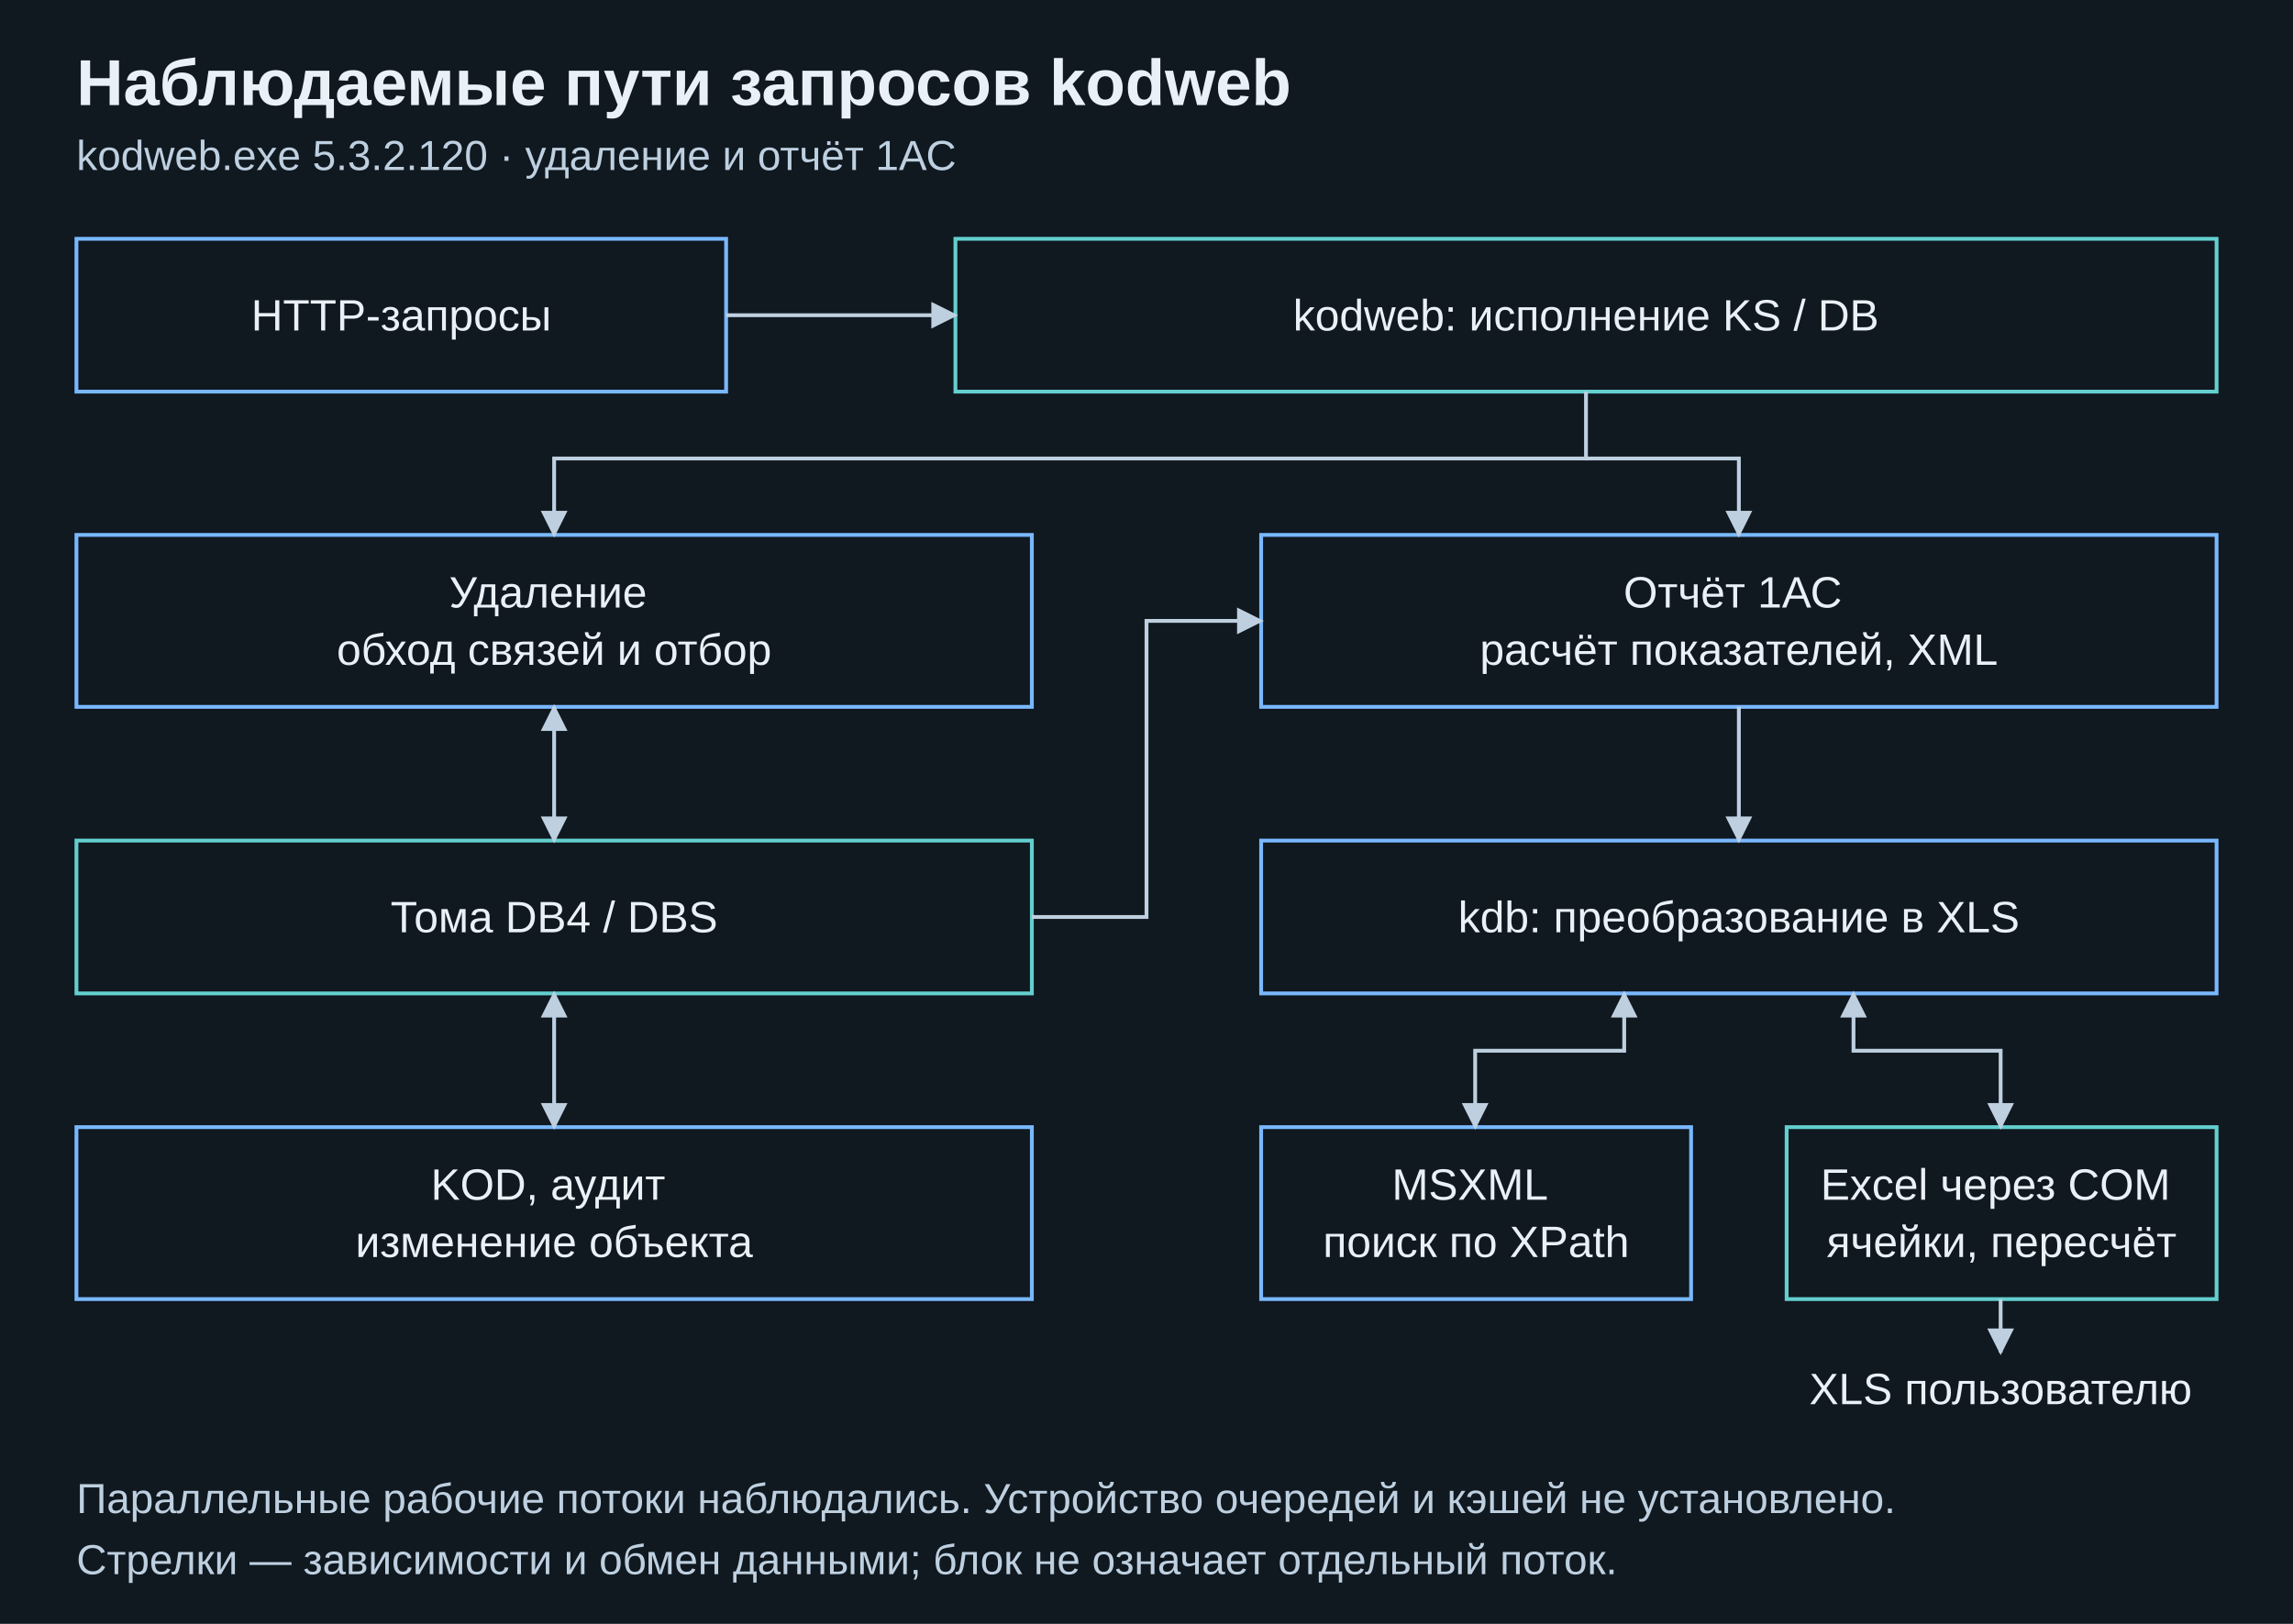
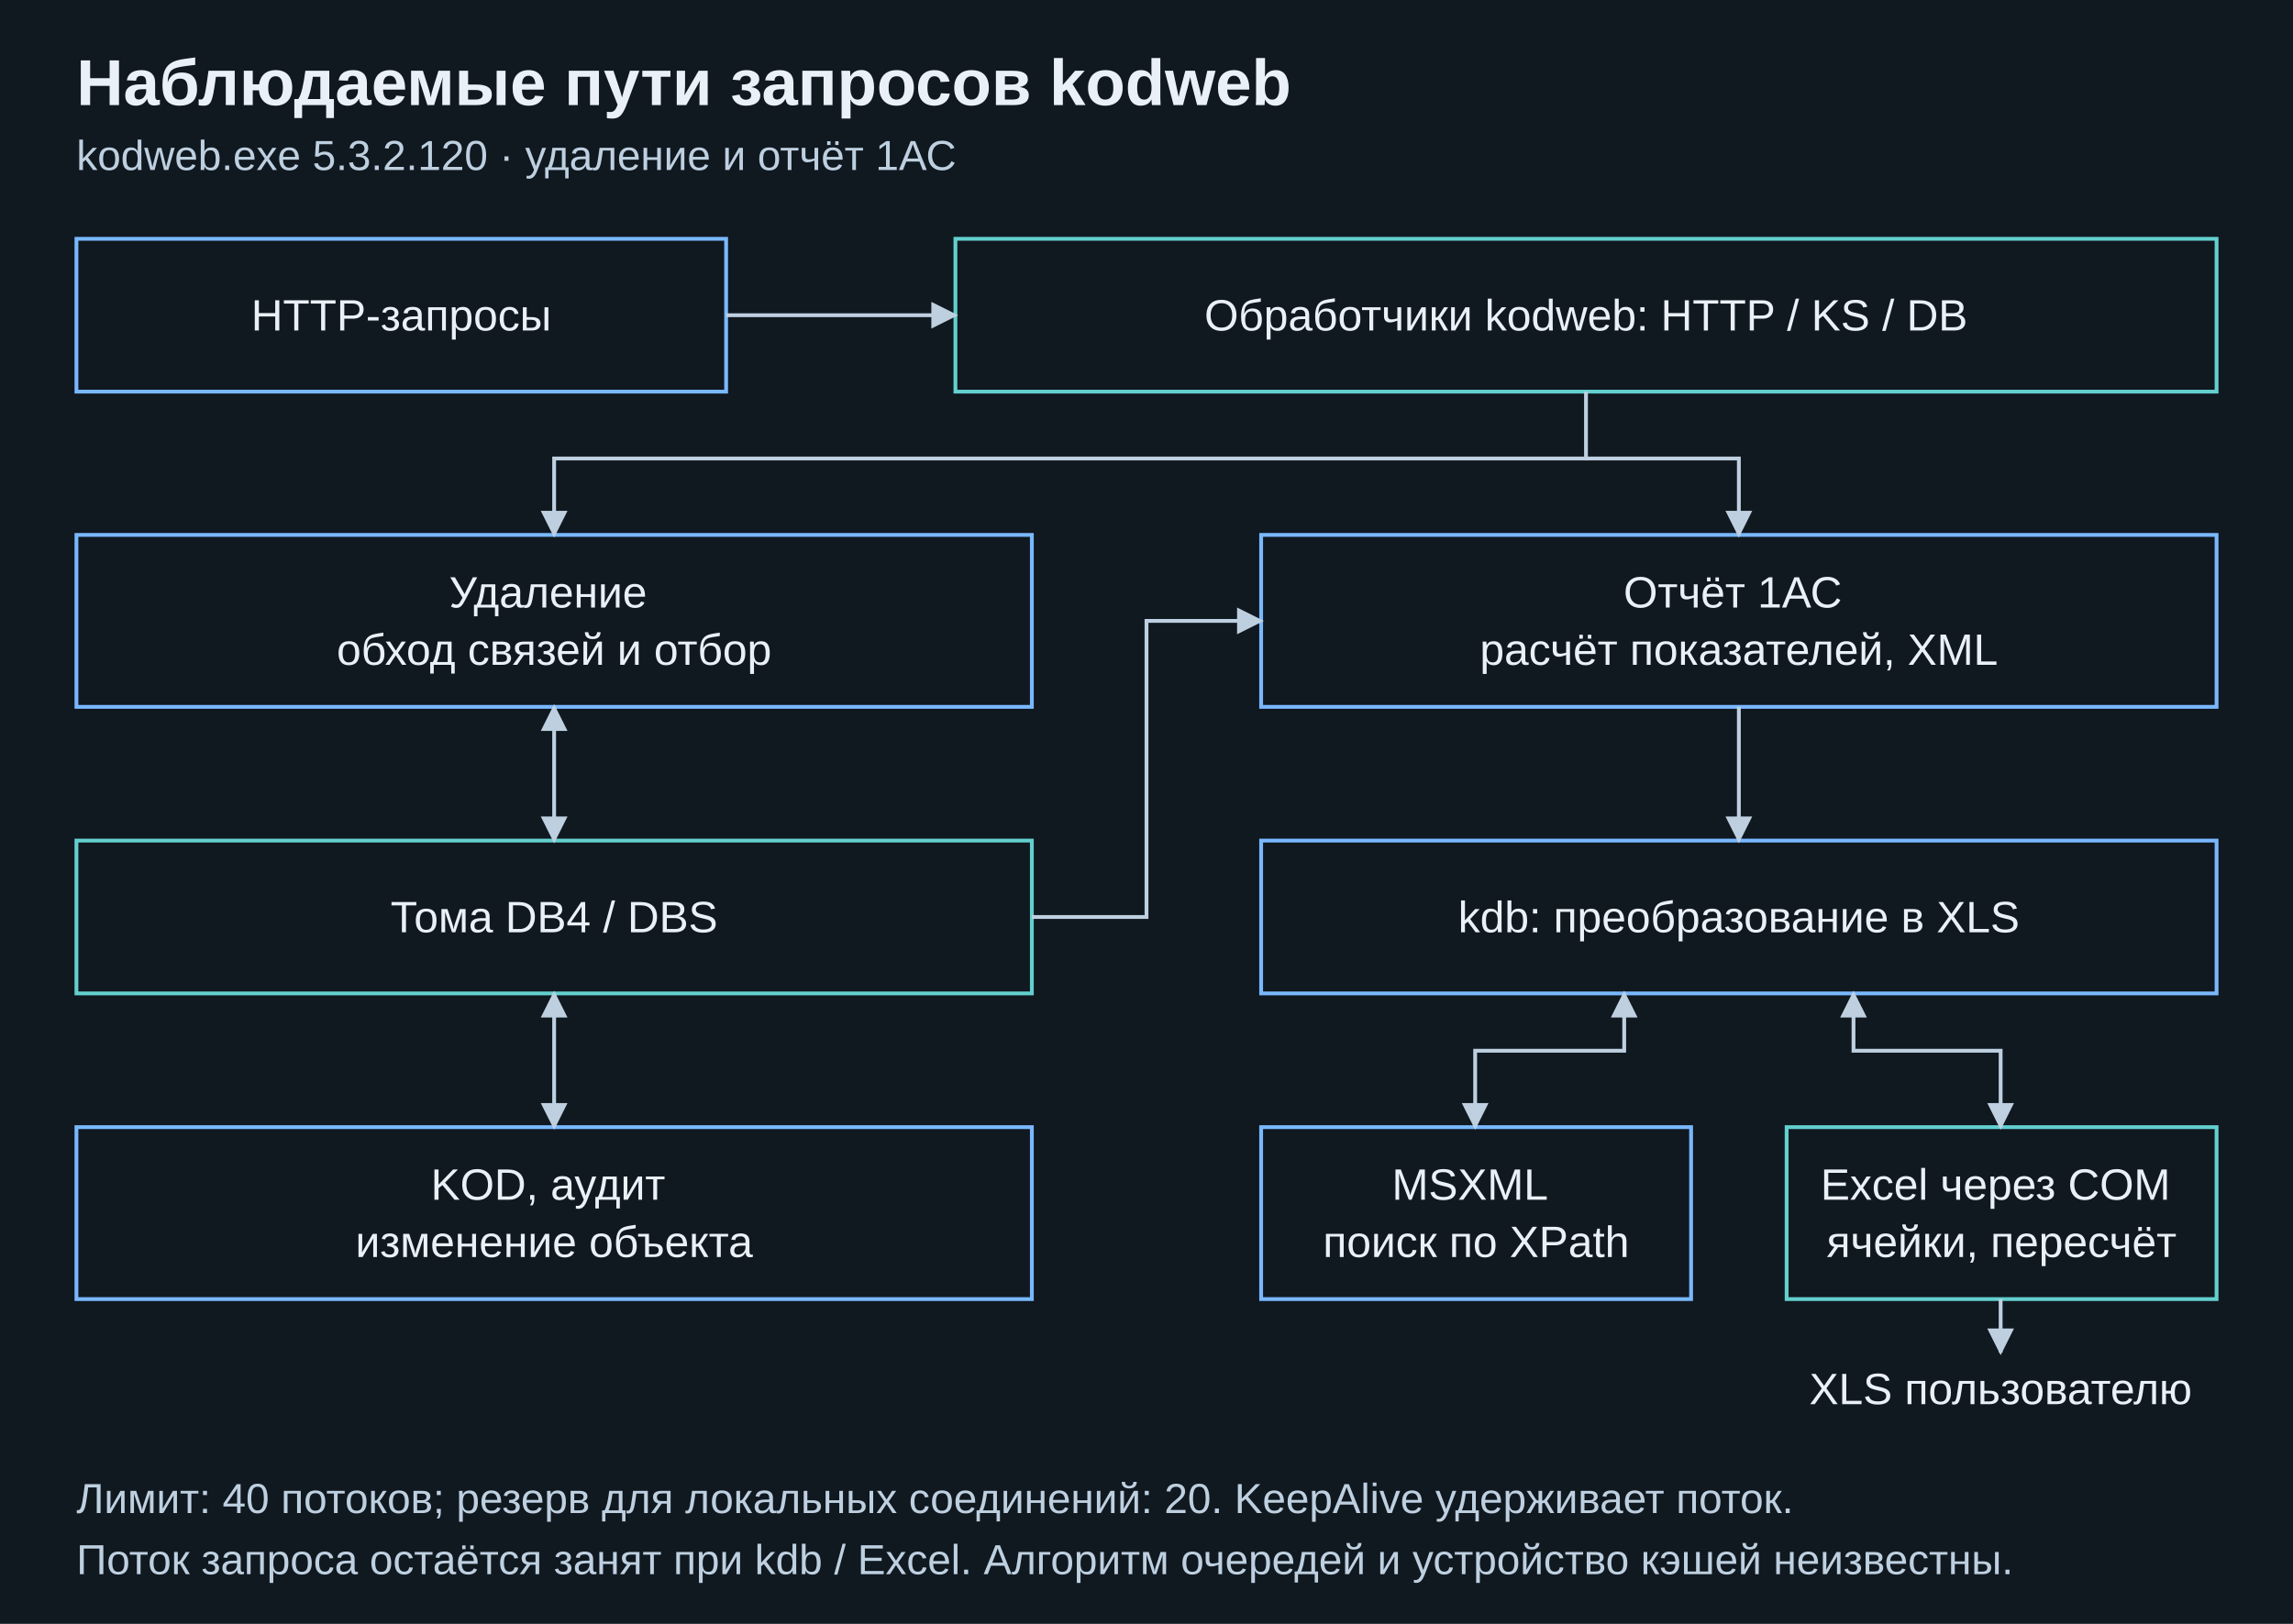
<svg xmlns="http://www.w3.org/2000/svg" width="1200" height="850" viewBox="0 0 1200 850" role="img">
  <rect width="100%" height="100%" fill="#101820" />
  <defs>
    <marker id="arrow" viewBox="0 0 10 10" refX="9" refY="5" markerWidth="7" markerHeight="7" orient="auto-start-reverse">
      <path d="M 0 0 L 10 5 L 0 10 z" fill="#BED0E0" />
    </marker>
  </defs>
  <text x="40" y="55" font-family="Arial,DejaVu Sans,sans-serif" font-size="34" fill="#EAF0F7" text-anchor="start" font-weight="700">
    <tspan x="40" dy="0">Наблюдаемые пути запросов kodweb</tspan>
  </text>
  <text x="40" y="89" font-family="Arial,DejaVu Sans,sans-serif" font-size="22" fill="#BED0E0" text-anchor="start" font-weight="400">
    <tspan x="40" dy="0">kodweb.exe 5.3.2.120 · удаление и отчёт 1АС</tspan>
  </text>
  <rect x="40" y="125" width="340" height="80" fill="#101820" stroke="#79B8FF" stroke-width="2" />
  <text x="210.0" y="173.0" font-family="Arial,DejaVu Sans,sans-serif" font-size="23" fill="#EAF0F7" text-anchor="middle" font-weight="400">
    <tspan x="210.0" dy="0">HTTP-запросы</tspan>
  </text>
  <rect x="500" y="125" width="660" height="80" fill="#101820" stroke="#63CFCE" stroke-width="2" />
  <text x="830.0" y="173.0" font-family="Arial,DejaVu Sans,sans-serif" font-size="23" fill="#EAF0F7" text-anchor="middle" font-weight="400">
-     <tspan x="830.0" dy="0">kodweb: исполнение KS / DB</tspan>
+     <tspan x="830.0" dy="0">Обработчики kodweb: HTTP / KS / DB</tspan>
  </text>
  <path d="M 380 165 H 500" fill="none" stroke="#BED0E0" stroke-width="2" marker-end="url(#arrow)" />
  <rect x="40" y="280" width="500" height="90" fill="#101820" stroke="#79B8FF" stroke-width="2" />
  <text x="290.0" y="318.0" font-family="Arial,DejaVu Sans,sans-serif" font-size="23" fill="#EAF0F7" text-anchor="middle" font-weight="400">
    <tspan x="290.0" dy="0">Удаление</tspan>
    <tspan x="290.0" dy="30">обход связей и отбор</tspan>
  </text>
  <rect x="660" y="280" width="500" height="90" fill="#101820" stroke="#79B8FF" stroke-width="2" />
  <text x="910.0" y="318.0" font-family="Arial,DejaVu Sans,sans-serif" font-size="23" fill="#EAF0F7" text-anchor="middle" font-weight="400">
    <tspan x="910.0" dy="0">Отчёт 1АС</tspan>
    <tspan x="910.0" dy="30">расчёт показателей, XML</tspan>
  </text>
  <path d="M 830 205 V 240 H 290 V 280" fill="none" stroke="#BED0E0" stroke-width="2" marker-end="url(#arrow)" />
  <path d="M 830 240 H 910 V 280" fill="none" stroke="#BED0E0" stroke-width="2" marker-end="url(#arrow)" />
  <rect x="40" y="440" width="500" height="80" fill="#101820" stroke="#63CFCE" stroke-width="2" />
  <text x="290.0" y="488.0" font-family="Arial,DejaVu Sans,sans-serif" font-size="23" fill="#EAF0F7" text-anchor="middle" font-weight="400">
    <tspan x="290.0" dy="0">Тома DB4 / DBS</tspan>
  </text>
  <path d="M 290 370 V 440" fill="none" stroke="#BED0E0" stroke-width="2" marker-end="url(#arrow)" marker-start="url(#arrow)" />
  <rect x="660" y="440" width="500" height="80" fill="#101820" stroke="#79B8FF" stroke-width="2" />
  <text x="910.0" y="488.0" font-family="Arial,DejaVu Sans,sans-serif" font-size="23" fill="#EAF0F7" text-anchor="middle" font-weight="400">
    <tspan x="910.0" dy="0">kdb: преобразование в XLS</tspan>
  </text>
  <path d="M 910 370 V 440" fill="none" stroke="#BED0E0" stroke-width="2" marker-end="url(#arrow)" />
  <path d="M 540 480 H 600 V 325 H 660" fill="none" stroke="#BED0E0" stroke-width="2" marker-end="url(#arrow)" />
  <rect x="40" y="590" width="500" height="90" fill="#101820" stroke="#79B8FF" stroke-width="2" />
  <text x="290.0" y="628.0" font-family="Arial,DejaVu Sans,sans-serif" font-size="23" fill="#EAF0F7" text-anchor="middle" font-weight="400">
    <tspan x="290.0" dy="0">KOD, аудит</tspan>
    <tspan x="290.0" dy="30">изменение объекта</tspan>
  </text>
  <path d="M 290 520 V 590" fill="none" stroke="#BED0E0" stroke-width="2" marker-end="url(#arrow)" marker-start="url(#arrow)" />
  <rect x="660" y="590" width="225" height="90" fill="#101820" stroke="#79B8FF" stroke-width="2" />
  <text x="772.5" y="628.0" font-family="Arial,DejaVu Sans,sans-serif" font-size="23" fill="#EAF0F7" text-anchor="middle" font-weight="400">
    <tspan x="772.5" dy="0">MSXML</tspan>
    <tspan x="772.5" dy="30">поиск по XPath</tspan>
  </text>
  <rect x="935" y="590" width="225" height="90" fill="#101820" stroke="#63CFCE" stroke-width="2" />
  <text x="1047.5" y="628.0" font-family="Arial,DejaVu Sans,sans-serif" font-size="23" fill="#EAF0F7" text-anchor="middle" font-weight="400">
    <tspan x="1047.5" dy="0">Excel через COM</tspan>
    <tspan x="1047.5" dy="30">ячейки, пересчёт</tspan>
  </text>
  <path d="M 850 520 V 550 H 772 V 590" fill="none" stroke="#BED0E0" stroke-width="2" marker-end="url(#arrow)" marker-start="url(#arrow)" />
  <path d="M 970 520 V 550 H 1047 V 590" fill="none" stroke="#BED0E0" stroke-width="2" marker-end="url(#arrow)" marker-start="url(#arrow)" />
  <text x="1047" y="735" font-family="Arial,DejaVu Sans,sans-serif" font-size="23" fill="#EAF0F7" text-anchor="middle" font-weight="400">
    <tspan x="1047" dy="0">XLS пользователю</tspan>
  </text>
  <path d="M 1047 680 V 708" fill="none" stroke="#BED0E0" stroke-width="2" marker-end="url(#arrow)" />
  <text x="40" y="792" font-family="Arial,DejaVu Sans,sans-serif" font-size="22" fill="#BED0E0" text-anchor="start" font-weight="400">
-     <tspan x="40" dy="0">Параллельные рабочие потоки наблюдались. Устройство очередей и кэшей не установлено.</tspan>
+     <tspan x="40" dy="0">Лимит: 40 потоков; резерв для локальных соединений: 20. KeepAlive удерживает поток.</tspan>
  </text>
  <text x="40" y="824" font-family="Arial,DejaVu Sans,sans-serif" font-size="22" fill="#BED0E0" text-anchor="start" font-weight="400">
-     <tspan x="40" dy="0">Стрелки — зависимости и обмен данными; блок не означает отдельный поток.</tspan>
+     <tspan x="40" dy="0">Поток запроса остаётся занят при kdb / Excel. Алгоритм очередей и устройство кэшей неизвестны.</tspan>
  </text>
</svg>
